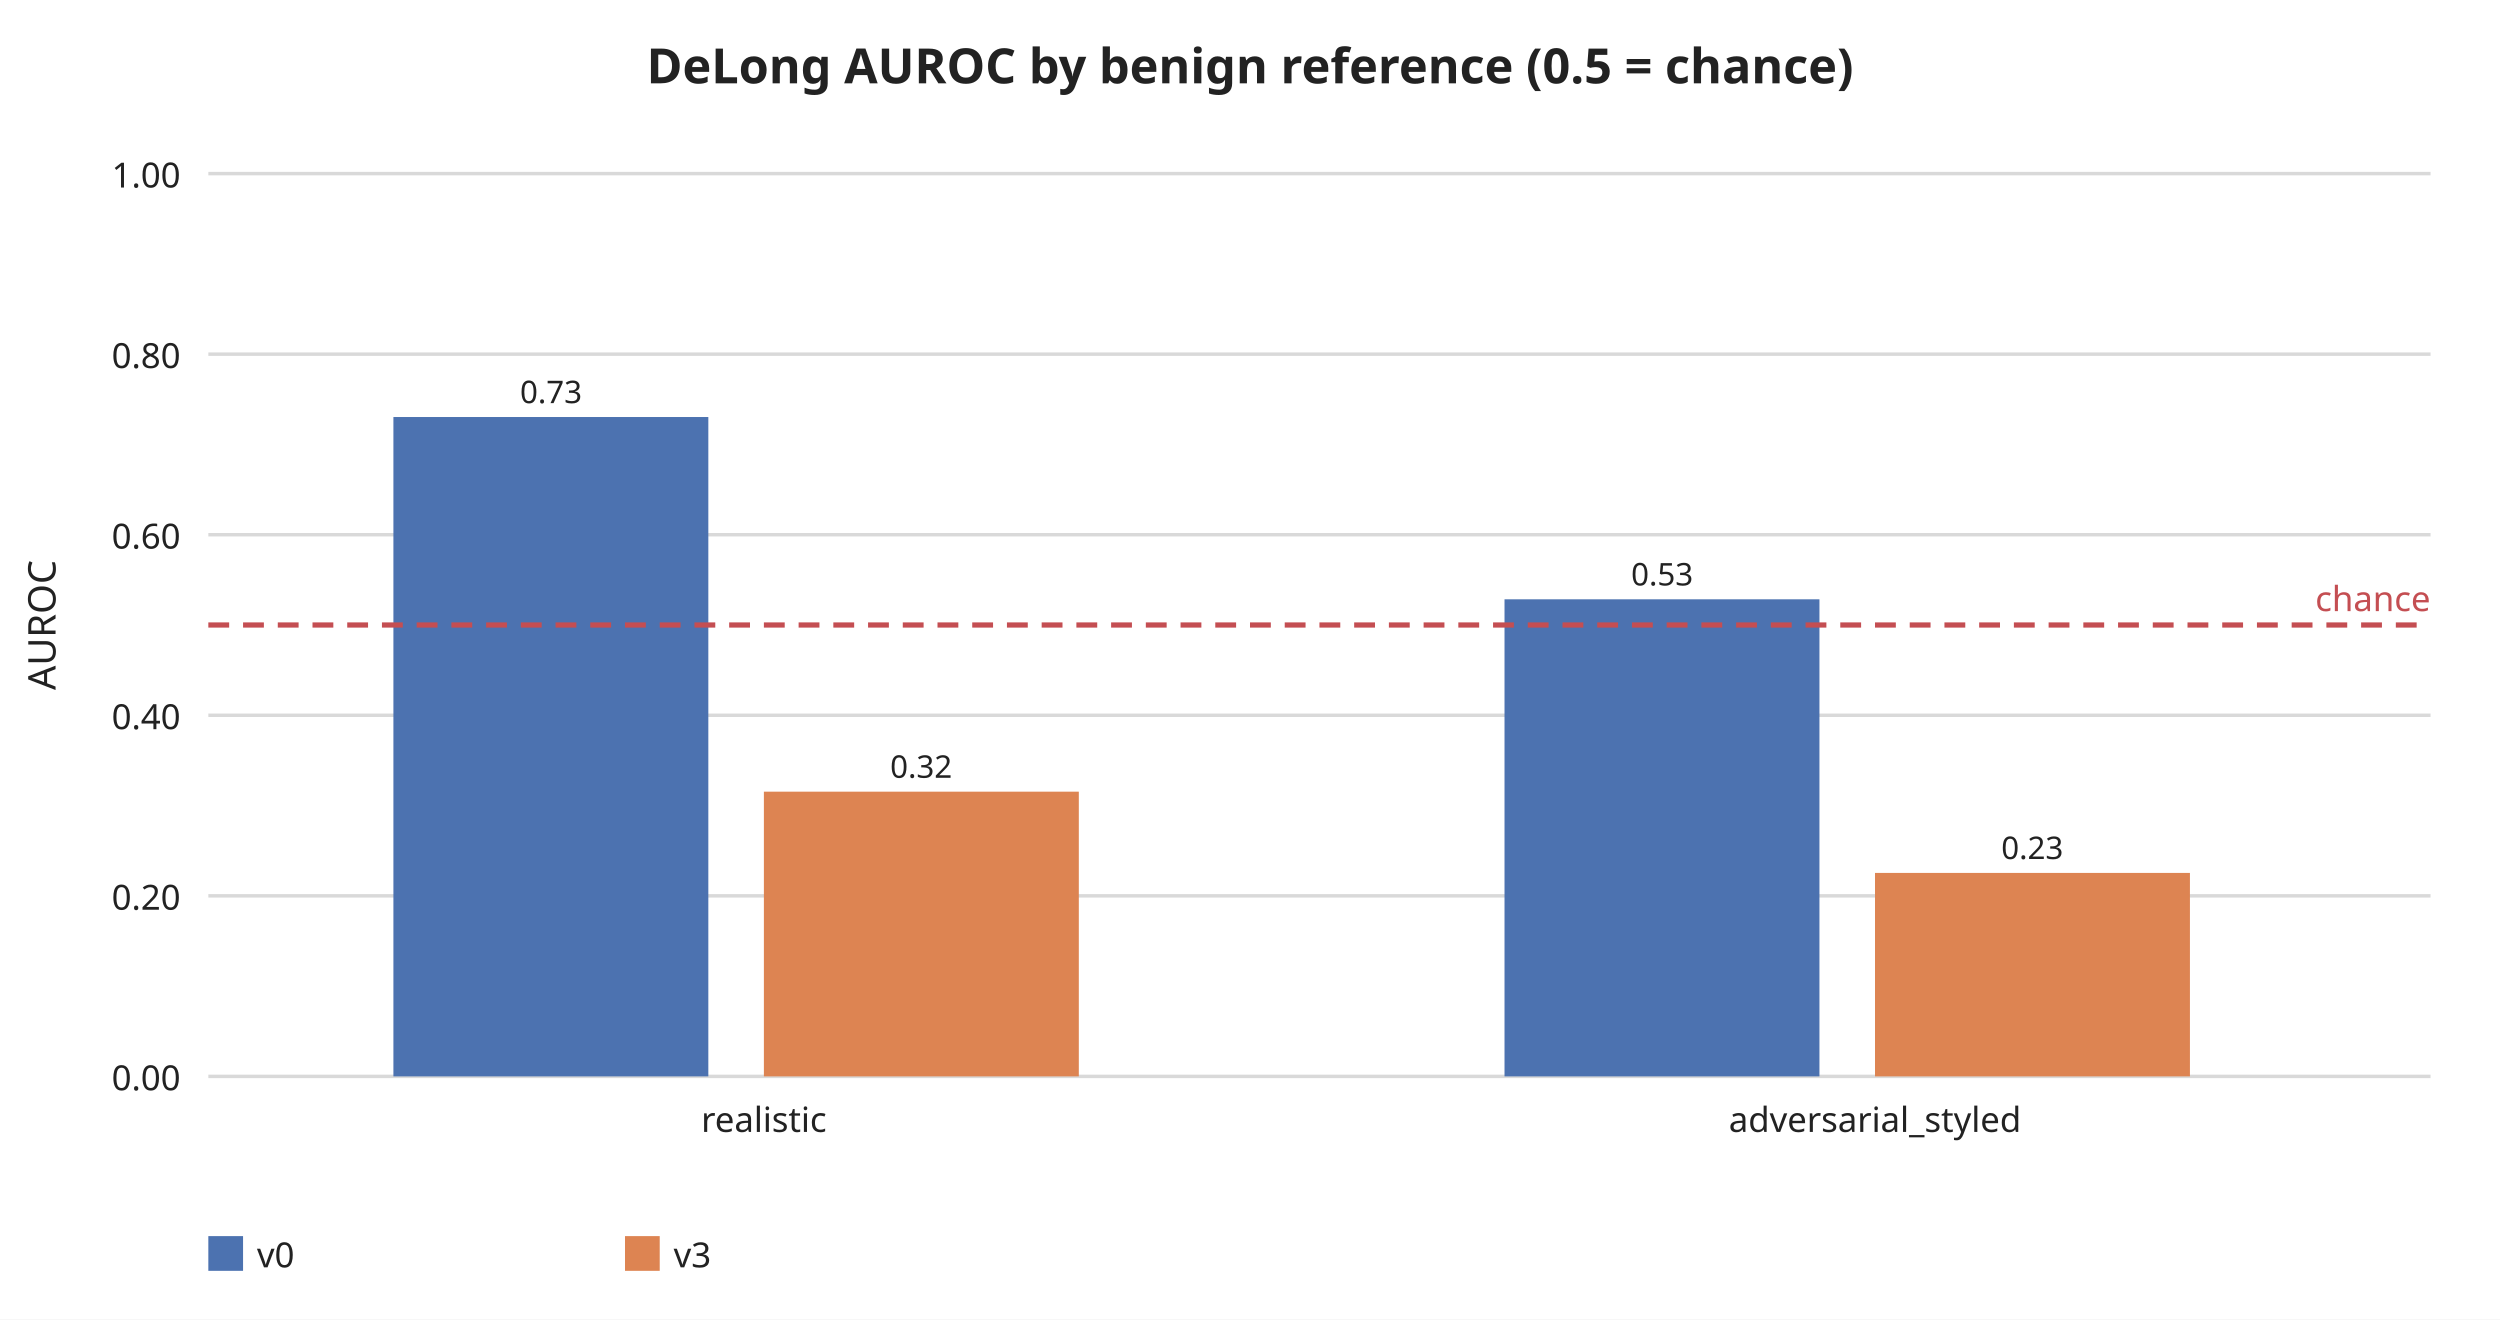
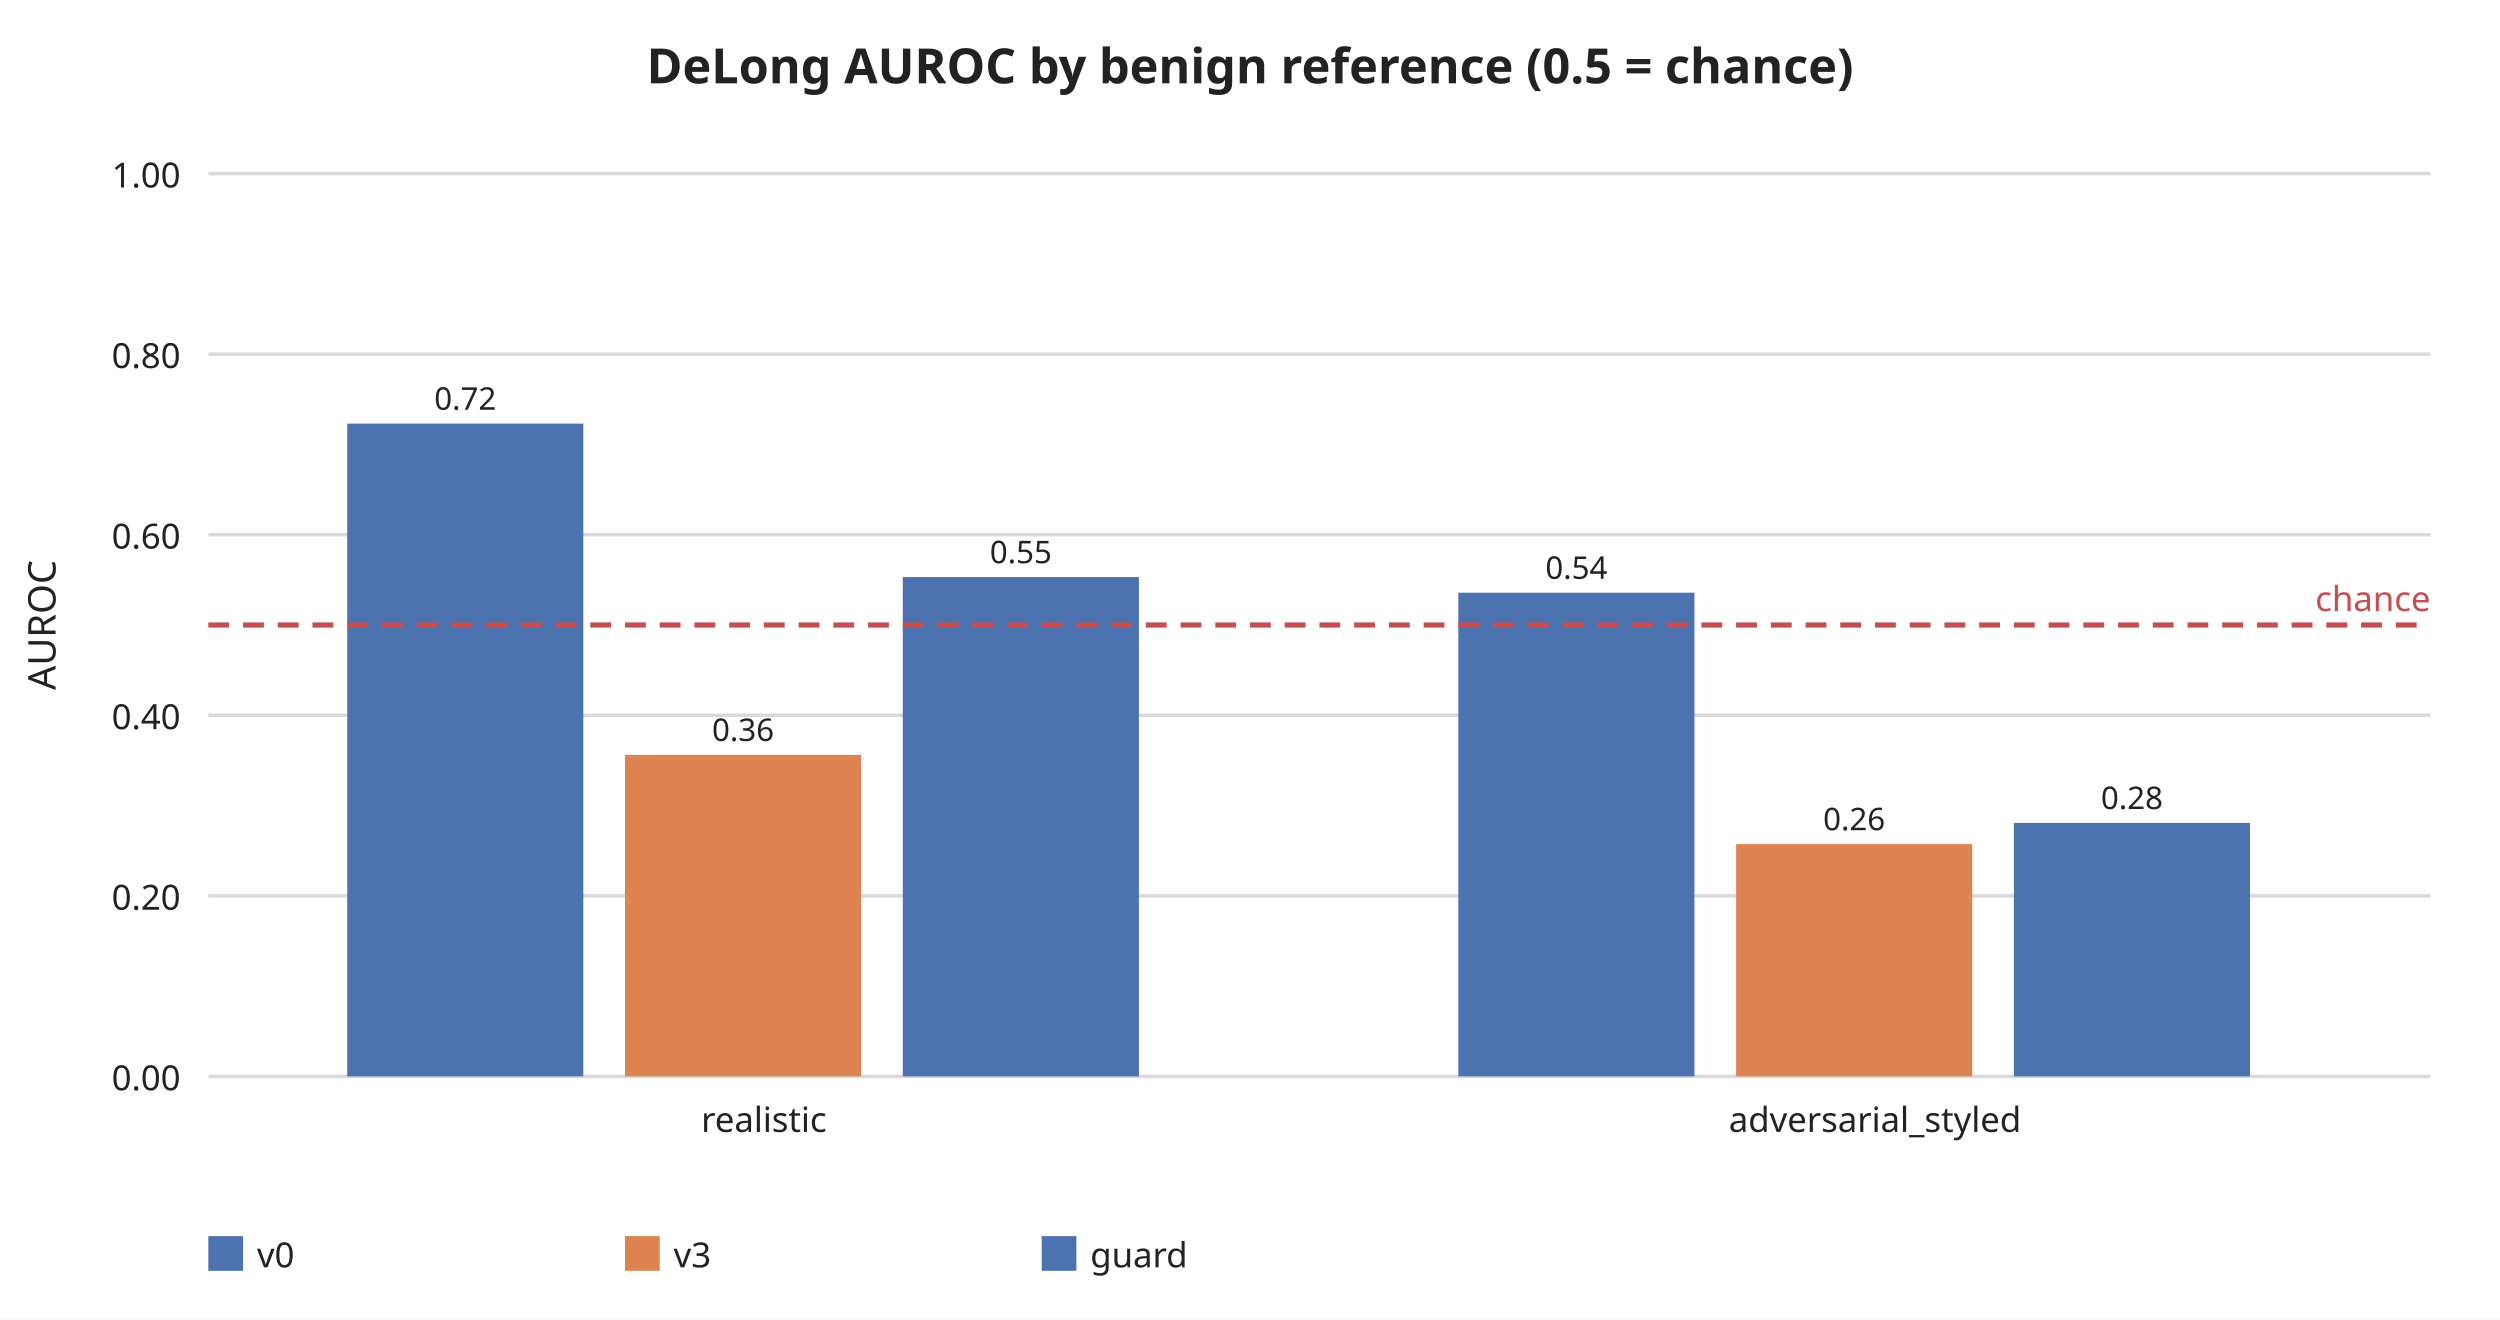
<svg xmlns="http://www.w3.org/2000/svg" viewBox="0 0 720 380" font-family="Verdana, sans-serif">
  <rect width="720" height="380" fill="#ffffff" />
  <text x="360.0" y="24" font-size="14" font-weight="bold" text-anchor="middle" fill="#222222">DeLong AUROC by benign reference (0.5 = chance)</text>
  <line x1="60" y1="310.0" x2="700" y2="310.0" stroke="#D9D9D9" stroke-width="1" />
  <text x="52" y="314.0" font-size="10" text-anchor="end" fill="#222222">0.00</text>
  <line x1="60" y1="258.0" x2="700" y2="258.0" stroke="#D9D9D9" stroke-width="1" />
  <text x="52" y="262.0" font-size="10" text-anchor="end" fill="#222222">0.20</text>
  <line x1="60" y1="206.0" x2="700" y2="206.0" stroke="#D9D9D9" stroke-width="1" />
  <text x="52" y="210.0" font-size="10" text-anchor="end" fill="#222222">0.40</text>
  <line x1="60" y1="154.0" x2="700" y2="154.0" stroke="#D9D9D9" stroke-width="1" />
  <text x="52" y="158.0" font-size="10" text-anchor="end" fill="#222222">0.60</text>
  <line x1="60" y1="102.0" x2="700" y2="102.0" stroke="#D9D9D9" stroke-width="1" />
  <text x="52" y="106.0" font-size="10" text-anchor="end" fill="#222222">0.80</text>
  <line x1="60" y1="50.0" x2="700" y2="50.0" stroke="#D9D9D9" stroke-width="1" />
  <text x="52" y="54.0" font-size="10" text-anchor="end" fill="#222222">1.00</text>
  <text x="16" y="180.0" font-size="11" fill="#222222" transform="rotate(-90 16 180.0)" text-anchor="middle">AUROC</text>
-   <rect x="113.3" y="120.1" width="90.7" height="189.9" fill="#4C72B0" />
-   <text x="158.7" y="116.1" font-size="9" text-anchor="middle" fill="#222222">0.73</text>
-   <rect x="220.0" y="228.0" width="90.7" height="82.0" fill="#DD8452" />
-   <text x="265.3" y="224.0" font-size="9" text-anchor="middle" fill="#222222">0.32</text>
+   <rect x="100.0" y="122.0" width="68.0" height="188.0" fill="#4C72B0" />
+   <text x="134.0" y="118.0" font-size="9" text-anchor="middle" fill="#222222">0.72</text>
+   <rect x="180.0" y="217.4" width="68.0" height="92.6" fill="#DD8452" />
+   <text x="214.0" y="213.4" font-size="9" text-anchor="middle" fill="#222222">0.36</text>
+   <rect x="260.0" y="166.2" width="68.0" height="143.8" fill="#4C72B0" />
+   <text x="294.0" y="162.2" font-size="9" text-anchor="middle" fill="#222222">0.55</text>
  <text x="220.0" y="326.0" font-size="10" text-anchor="middle" fill="#222222">realistic</text>
-   <rect x="433.3" y="172.6" width="90.7" height="137.4" fill="#4C72B0" />
-   <text x="478.7" y="168.6" font-size="9" text-anchor="middle" fill="#222222">0.53</text>
-   <rect x="540.0" y="251.4" width="90.7" height="58.6" fill="#DD8452" />
-   <text x="585.3" y="247.4" font-size="9" text-anchor="middle" fill="#222222">0.23</text>
+   <rect x="420.0" y="170.7" width="68.0" height="139.3" fill="#4C72B0" />
+   <text x="454.0" y="166.7" font-size="9" text-anchor="middle" fill="#222222">0.54</text>
+   <rect x="500.0" y="243.1" width="68.0" height="66.9" fill="#DD8452" />
+   <text x="534.0" y="239.1" font-size="9" text-anchor="middle" fill="#222222">0.26</text>
+   <rect x="580.0" y="237.0" width="68.0" height="73.0" fill="#4C72B0" />
+   <text x="614.0" y="233.0" font-size="9" text-anchor="middle" fill="#222222">0.28</text>
  <text x="540.0" y="326.0" font-size="10" text-anchor="middle" fill="#222222">adversarial_styled</text>
  <line x1="60" y1="180.0" x2="700" y2="180.0" stroke="#C44E52" stroke-width="1.5" stroke-dasharray="6,4" />
  <text x="700" y="176.0" font-size="10" text-anchor="end" fill="#C44E52">chance</text>
  <rect x="60" y="356" width="10" height="10" fill="#4C72B0" />
  <text x="74" y="365" font-size="10" fill="#222222">v0</text>
  <rect x="180" y="356" width="10" height="10" fill="#DD8452" />
  <text x="194" y="365" font-size="10" fill="#222222">v3</text>
+   <rect x="300" y="356" width="10" height="10" fill="#4C72B0" />
+   <text x="314" y="365" font-size="10" fill="#222222">guard</text>
</svg>
